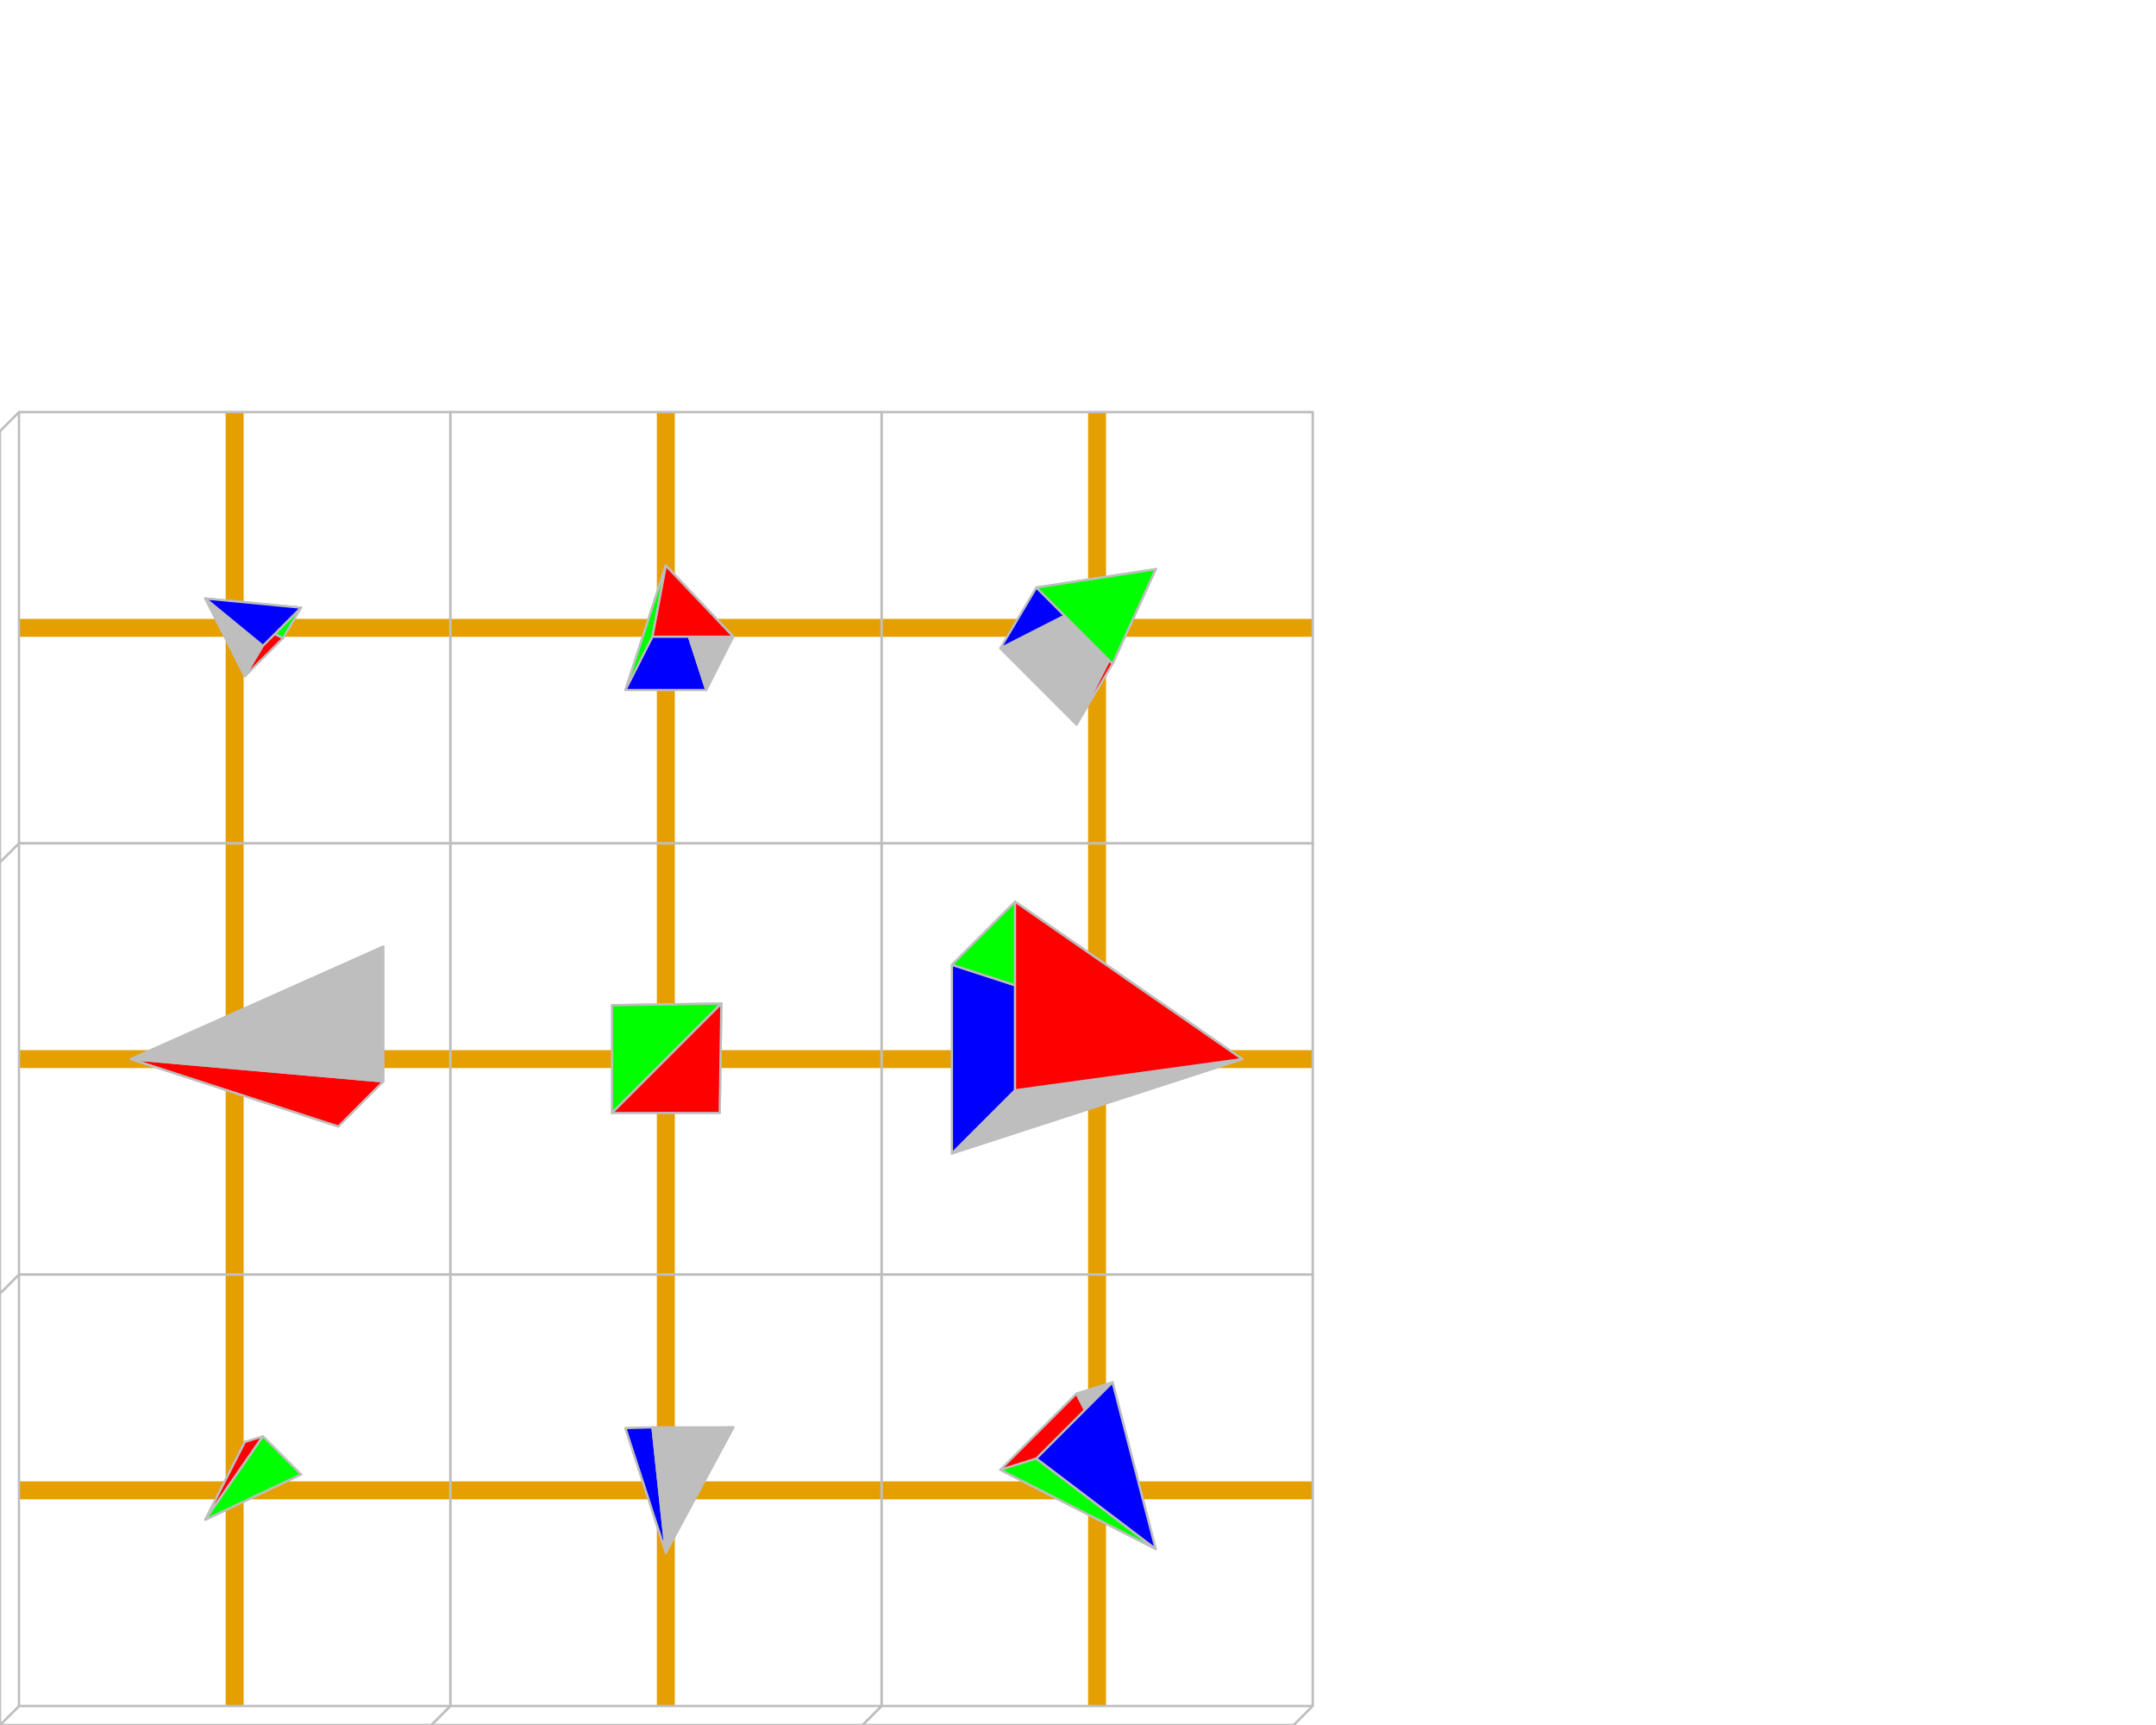
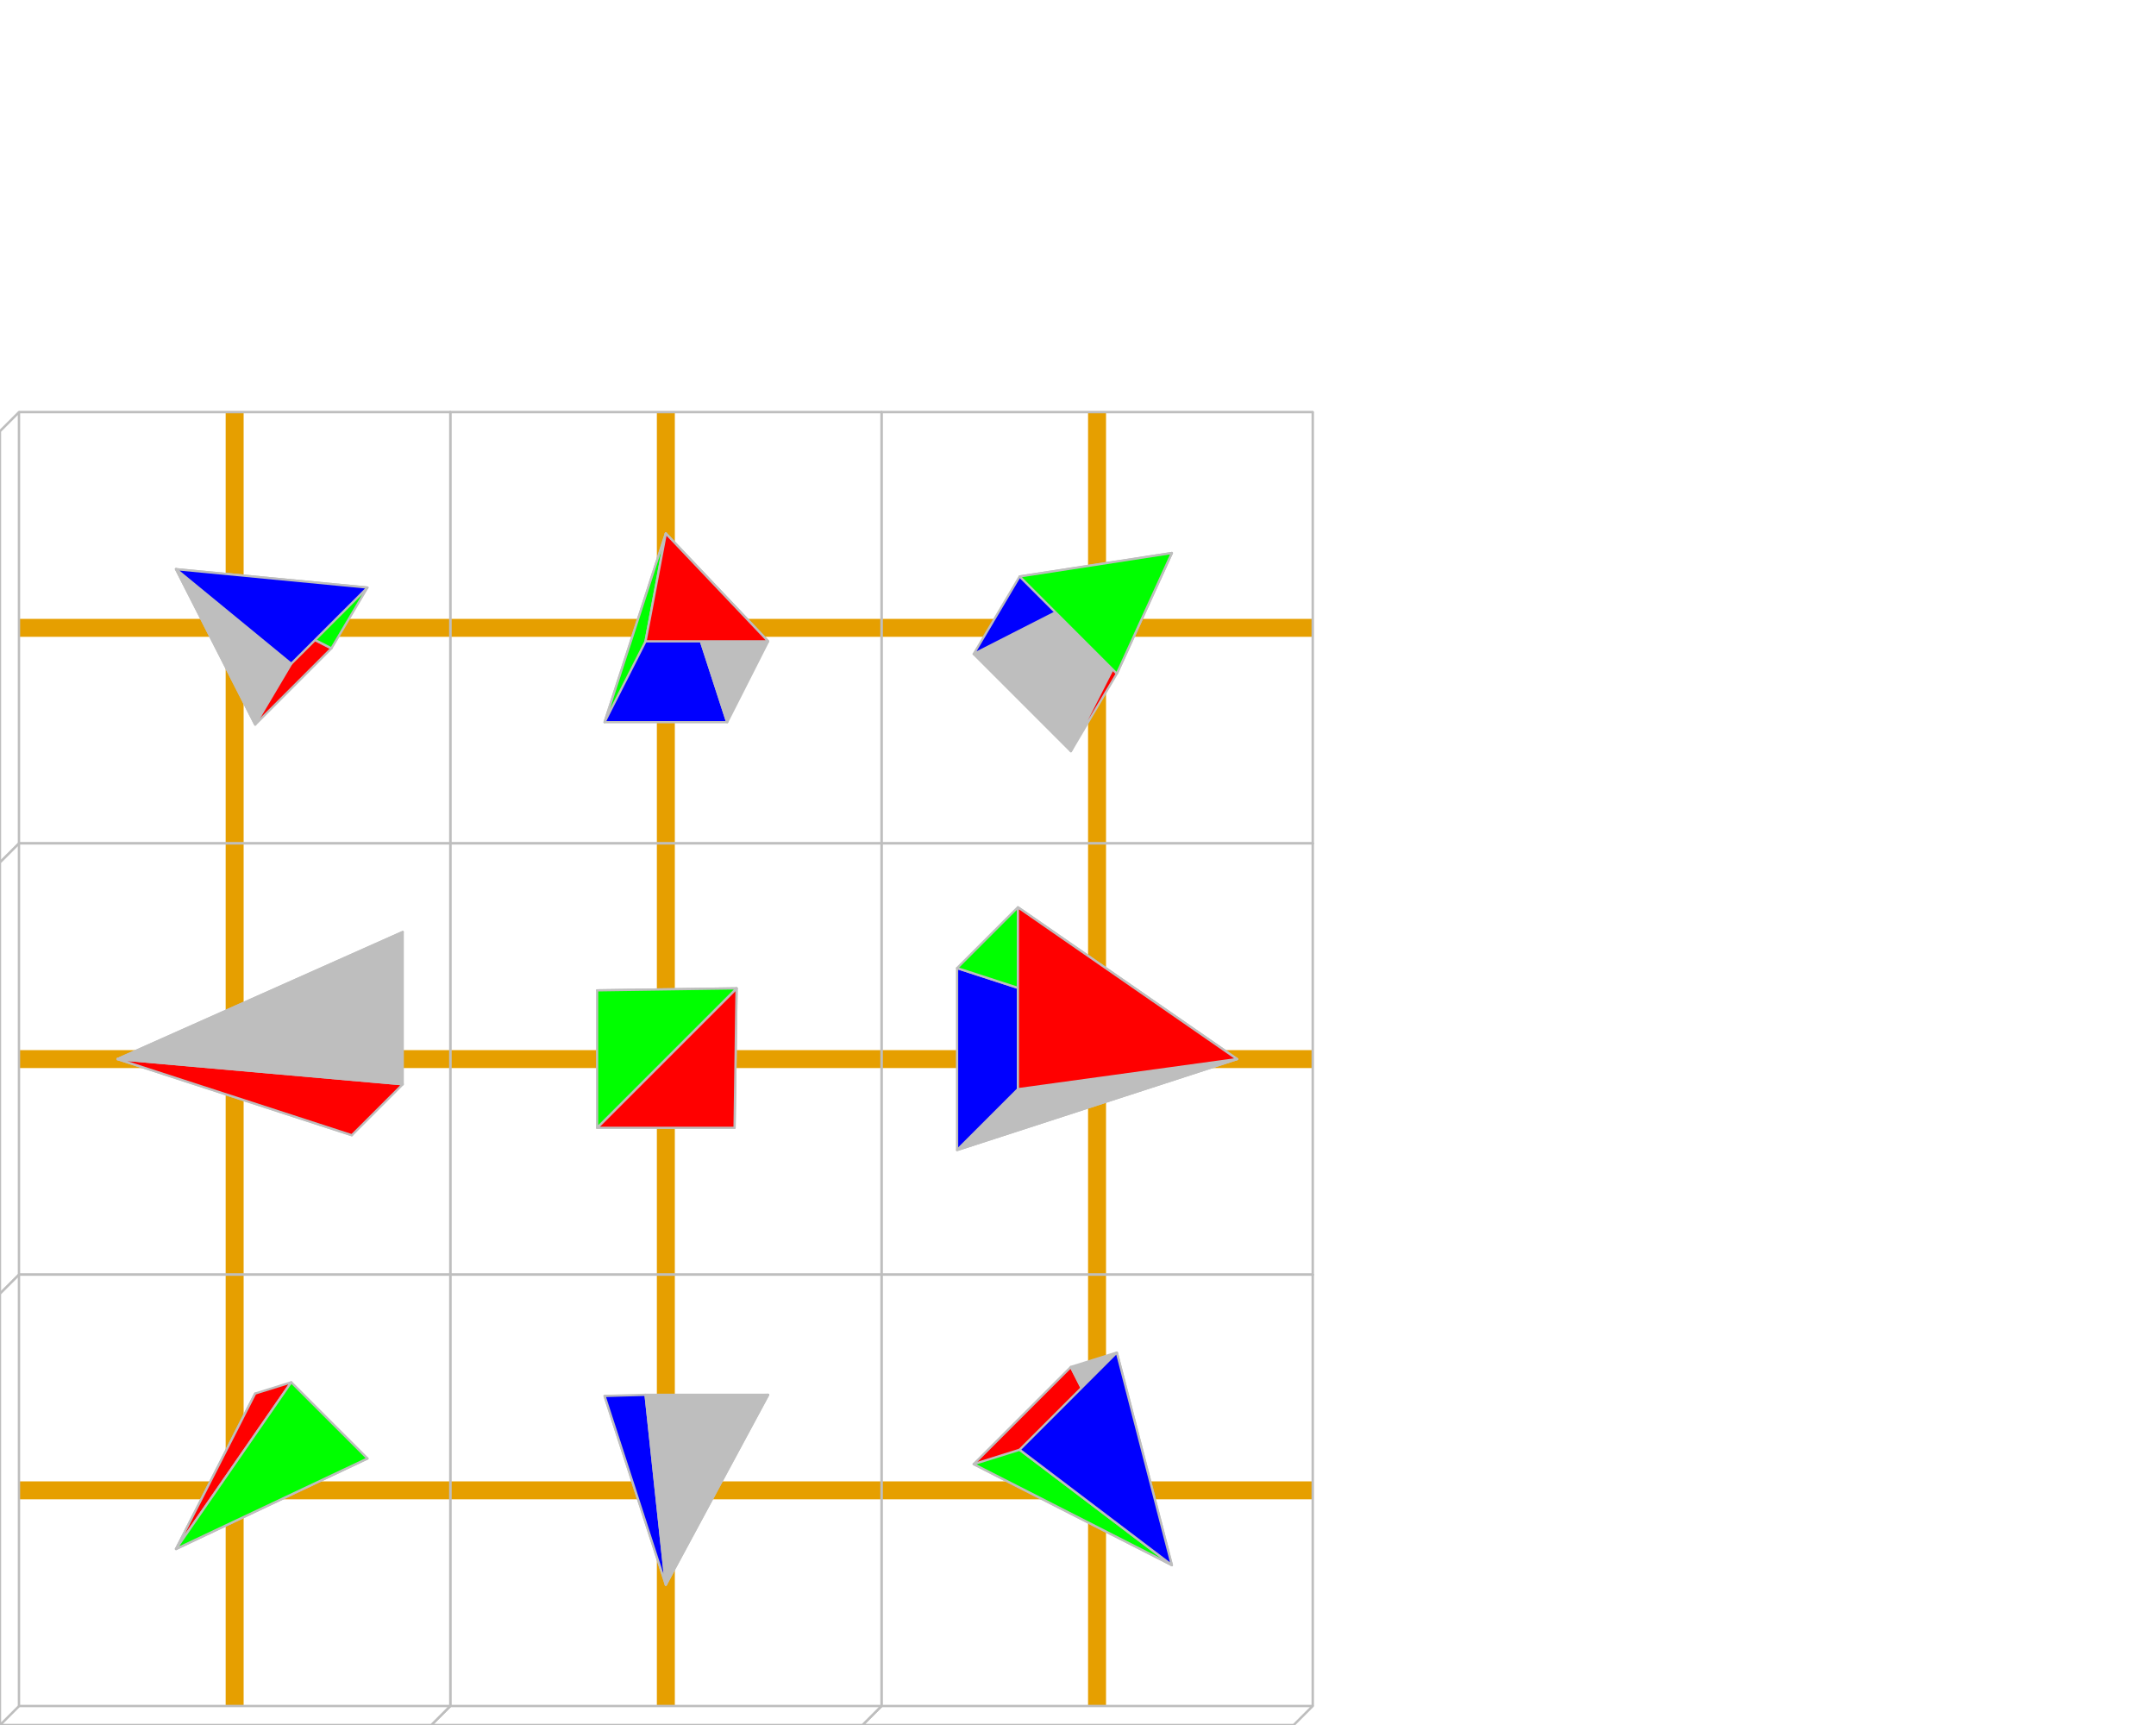
<svg xmlns="http://www.w3.org/2000/svg" viewBox="0 0 720.00 576.00">
  <defs>
    <style type="text/css">
    line, polyline, polygon, path, rect, circle {
      fill: none;
      stroke: #000000;
      stroke-linecap: round;
      stroke-linejoin: round;
      stroke-miterlimit: 10.00;
    }
  </style>
  </defs>
  <rect width="100%" height="100%" style="stroke: none; fill: #FFFFFF;" />
  <polygon points="432.00,144.00 432.00,288.00 288.00,288.00 288.00,144.00 " style="stroke-width: 0.75; stroke: #BEBEBE; fill: #FFFFFF;" />
  <polygon points="432.00,144.00 432.00,288.00 438.36,281.64 438.36,137.64 " style="stroke-width: 0.75; stroke: #BEBEBE; fill: #FFFFFF;" />
  <polygon points="288.00,144.00 432.00,144.00 438.36,137.64 294.36,137.64 " style="stroke-width: 0.75; stroke: #BEBEBE; fill: #FFFFFF;" />
  <polygon points="432.00,288.00 288.00,288.00 294.36,281.64 438.36,281.64 " style="stroke-width: 0.75; stroke: #BEBEBE; fill: #FFFFFF;" />
  <polygon points="288.00,288.00 288.00,144.00 294.36,137.64 294.36,281.64 " style="stroke-width: 0.75; stroke: #BEBEBE; fill: #FFFFFF;" />
  <rect x="294.36" y="137.64" width="144.00" height="144.00" style="stroke-width: 0.75; stroke: none; fill: #FFFFFF;" />
  <polyline points="366.36,281.64 366.36,137.64 " style="stroke-width: 6.00; stroke: #E69F00; stroke-linecap: butt;" />
  <polyline points="294.36,209.64 438.36,209.64 " style="stroke-width: 6.00; stroke: #E69F00; stroke-linecap: butt;" />
  <rect x="294.36" y="137.64" width="144.00" height="144.00" style="stroke-width: 0.75; stroke: #BEBEBE;" />
  <polygon points="288.00,144.00 288.00,288.00 144.00,288.00 144.00,144.00 " style="stroke-width: 0.75; stroke: #BEBEBE; fill: #FFFFFF;" />
  <polygon points="288.00,144.00 288.00,288.00 294.36,281.64 294.36,137.64 " style="stroke-width: 0.75; stroke: #BEBEBE; fill: #FFFFFF;" />
  <polygon points="144.00,144.00 288.00,144.00 294.36,137.64 150.36,137.64 " style="stroke-width: 0.75; stroke: #BEBEBE; fill: #FFFFFF;" />
  <polygon points="288.00,288.00 144.00,288.00 150.36,281.64 294.36,281.64 " style="stroke-width: 0.75; stroke: #BEBEBE; fill: #FFFFFF;" />
  <polygon points="144.00,288.00 144.00,144.00 150.36,137.64 150.36,281.64 " style="stroke-width: 0.75; stroke: #BEBEBE; fill: #FFFFFF;" />
  <rect x="150.36" y="137.64" width="144.00" height="144.00" style="stroke-width: 0.75; stroke: none; fill: #FFFFFF;" />
  <polyline points="222.36,281.64 222.36,137.64 " style="stroke-width: 6.00; stroke: #E69F00; stroke-linecap: butt;" />
  <polyline points="150.36,209.64 294.36,209.64 " style="stroke-width: 6.00; stroke: #E69F00; stroke-linecap: butt;" />
  <rect x="150.36" y="137.64" width="144.00" height="144.00" style="stroke-width: 0.75; stroke: #BEBEBE;" />
  <polygon points="144.00,144.00 144.00,288.00 0.00,288.00 0.00,144.00 " style="stroke-width: 0.75; stroke: #BEBEBE; fill: #FFFFFF;" />
  <polygon points="144.00,144.00 144.00,288.00 150.36,281.64 150.36,137.64 " style="stroke-width: 0.75; stroke: #BEBEBE; fill: #FFFFFF;" />
  <polygon points="0.00,144.00 144.00,144.00 150.36,137.64 6.36,137.64 0.00,144.00 " style="stroke-width: 0.75; stroke: #BEBEBE; fill: #FFFFFF;" />
  <polygon points="144.00,288.00 0.00,288.00 0.00,288.00 6.36,281.64 150.36,281.64 " style="stroke-width: 0.75; stroke: #BEBEBE; fill: #FFFFFF;" />
  <polygon points="0.00,144.00 6.36,137.64 6.36,281.64 0.00,288.00 " style="stroke-width: 0.75; stroke: #BEBEBE; fill: #FFFFFF;" />
  <rect x="6.36" y="137.64" width="144.00" height="144.00" style="stroke-width: 0.75; stroke: none; fill: #FFFFFF;" />
  <polyline points="78.36,281.64 78.36,137.64 " style="stroke-width: 6.00; stroke: #E69F00; stroke-linecap: butt;" />
  <polyline points="6.36,209.64 150.36,209.64 " style="stroke-width: 6.00; stroke: #E69F00; stroke-linecap: butt;" />
  <rect x="6.36" y="137.64" width="144.00" height="144.00" style="stroke-width: 0.75; stroke: #BEBEBE;" />
  <polygon points="432.00,288.00 432.00,432.00 288.00,432.00 288.00,288.00 " style="stroke-width: 0.75; stroke: #BEBEBE; fill: #FFFFFF;" />
  <polygon points="432.00,288.00 432.00,432.00 438.36,425.64 438.36,281.64 " style="stroke-width: 0.75; stroke: #BEBEBE; fill: #FFFFFF;" />
  <polygon points="288.00,288.00 432.00,288.00 438.36,281.64 294.36,281.64 " style="stroke-width: 0.75; stroke: #BEBEBE; fill: #FFFFFF;" />
  <polygon points="432.00,432.00 288.00,432.00 294.36,425.64 438.36,425.64 " style="stroke-width: 0.75; stroke: #BEBEBE; fill: #FFFFFF;" />
  <polygon points="288.00,432.00 288.00,288.00 294.36,281.64 294.36,425.64 " style="stroke-width: 0.75; stroke: #BEBEBE; fill: #FFFFFF;" />
  <rect x="294.36" y="281.64" width="144.00" height="144.00" style="stroke-width: 0.75; stroke: none; fill: #FFFFFF;" />
  <polyline points="366.36,425.64 366.36,281.64 " style="stroke-width: 6.00; stroke: #E69F00; stroke-linecap: butt;" />
  <polyline points="294.36,353.64 438.36,353.64 " style="stroke-width: 6.00; stroke: #E69F00; stroke-linecap: butt;" />
  <rect x="294.36" y="281.64" width="144.00" height="144.00" style="stroke-width: 0.75; stroke: #BEBEBE;" />
  <polygon points="288.00,288.00 288.00,432.00 144.00,432.00 144.00,288.00 " style="stroke-width: 0.75; stroke: #BEBEBE; fill: #FFFFFF;" />
  <polygon points="288.00,288.00 288.00,432.00 294.36,425.64 294.36,281.64 " style="stroke-width: 0.75; stroke: #BEBEBE; fill: #FFFFFF;" />
  <polygon points="144.00,288.00 288.00,288.00 294.36,281.64 150.36,281.64 " style="stroke-width: 0.75; stroke: #BEBEBE; fill: #FFFFFF;" />
  <polygon points="288.00,432.00 144.00,432.00 150.36,425.64 294.36,425.64 " style="stroke-width: 0.75; stroke: #BEBEBE; fill: #FFFFFF;" />
  <polygon points="144.00,432.00 144.00,288.00 150.36,281.64 150.36,425.64 " style="stroke-width: 0.75; stroke: #BEBEBE; fill: #FFFFFF;" />
  <rect x="150.36" y="281.64" width="144.00" height="144.00" style="stroke-width: 0.75; stroke: none; fill: #FFFFFF;" />
  <polyline points="222.36,425.64 222.36,281.64 " style="stroke-width: 6.00; stroke: #E69F00; stroke-linecap: butt;" />
  <polyline points="150.36,353.64 294.36,353.64 " style="stroke-width: 6.00; stroke: #E69F00; stroke-linecap: butt;" />
  <rect x="150.36" y="281.64" width="144.00" height="144.00" style="stroke-width: 0.75; stroke: #BEBEBE;" />
  <polygon points="144.00,288.00 144.00,432.00 0.00,432.00 0.00,288.00 " style="stroke-width: 0.75; stroke: #BEBEBE; fill: #FFFFFF;" />
  <polygon points="144.00,288.00 144.00,432.00 150.36,425.64 150.36,281.64 " style="stroke-width: 0.75; stroke: #BEBEBE; fill: #FFFFFF;" />
  <polygon points="0.00,288.00 144.00,288.00 150.36,281.64 6.36,281.64 0.00,288.00 " style="stroke-width: 0.75; stroke: #BEBEBE; fill: #FFFFFF;" />
  <polygon points="144.00,432.00 0.00,432.00 0.00,432.00 6.36,425.64 150.36,425.64 " style="stroke-width: 0.75; stroke: #BEBEBE; fill: #FFFFFF;" />
  <polygon points="0.00,288.00 6.36,281.64 6.36,425.64 0.00,432.00 " style="stroke-width: 0.75; stroke: #BEBEBE; fill: #FFFFFF;" />
  <rect x="6.36" y="281.64" width="144.00" height="144.00" style="stroke-width: 0.75; stroke: none; fill: #FFFFFF;" />
  <polyline points="78.36,425.64 78.36,281.64 " style="stroke-width: 6.00; stroke: #E69F00; stroke-linecap: butt;" />
  <polyline points="6.36,353.64 150.36,353.64 " style="stroke-width: 6.00; stroke: #E69F00; stroke-linecap: butt;" />
  <rect x="6.36" y="281.64" width="144.00" height="144.00" style="stroke-width: 0.75; stroke: #BEBEBE;" />
  <polygon points="432.00,432.00 432.00,576.00 288.00,576.00 288.00,432.00 " style="stroke-width: 0.75; stroke: #BEBEBE; fill: #FFFFFF;" />
  <polygon points="432.00,432.00 432.00,576.00 438.36,569.64 438.36,425.64 " style="stroke-width: 0.75; stroke: #BEBEBE; fill: #FFFFFF;" />
  <polygon points="288.00,432.00 432.00,432.00 438.36,425.64 294.36,425.64 " style="stroke-width: 0.75; stroke: #BEBEBE; fill: #FFFFFF;" />
  <polygon points="432.00,576.00 288.00,576.00 294.36,569.64 438.36,569.64 " style="stroke-width: 0.75; stroke: #BEBEBE; fill: #FFFFFF;" />
  <polygon points="288.00,576.00 288.00,432.00 294.36,425.64 294.36,569.64 " style="stroke-width: 0.75; stroke: #BEBEBE; fill: #FFFFFF;" />
  <rect x="294.36" y="425.64" width="144.00" height="144.00" style="stroke-width: 0.75; stroke: none; fill: #FFFFFF;" />
  <polyline points="366.36,569.64 366.36,425.64 " style="stroke-width: 6.00; stroke: #E69F00; stroke-linecap: butt;" />
  <polyline points="294.36,497.64 438.36,497.64 " style="stroke-width: 6.00; stroke: #E69F00; stroke-linecap: butt;" />
  <rect x="294.36" y="425.64" width="144.00" height="144.00" style="stroke-width: 0.75; stroke: #BEBEBE;" />
  <polygon points="288.00,432.00 288.00,576.00 144.00,576.00 144.00,432.00 " style="stroke-width: 0.75; stroke: #BEBEBE; fill: #FFFFFF;" />
  <polygon points="288.00,432.00 288.00,576.00 294.36,569.64 294.36,425.64 " style="stroke-width: 0.75; stroke: #BEBEBE; fill: #FFFFFF;" />
  <polygon points="144.00,432.00 288.00,432.00 294.36,425.64 150.36,425.64 " style="stroke-width: 0.75; stroke: #BEBEBE; fill: #FFFFFF;" />
  <polygon points="288.00,576.00 144.00,576.00 150.36,569.64 294.36,569.64 " style="stroke-width: 0.75; stroke: #BEBEBE; fill: #FFFFFF;" />
  <polygon points="144.00,576.00 144.00,432.00 150.36,425.64 150.36,569.64 " style="stroke-width: 0.75; stroke: #BEBEBE; fill: #FFFFFF;" />
  <rect x="150.36" y="425.64" width="144.00" height="144.00" style="stroke-width: 0.75; stroke: none; fill: #FFFFFF;" />
  <polyline points="222.36,569.64 222.36,425.64 " style="stroke-width: 6.00; stroke: #E69F00; stroke-linecap: butt;" />
  <polyline points="150.36,497.64 294.36,497.64 " style="stroke-width: 6.00; stroke: #E69F00; stroke-linecap: butt;" />
  <rect x="150.36" y="425.64" width="144.00" height="144.00" style="stroke-width: 0.75; stroke: #BEBEBE;" />
  <polygon points="144.00,432.00 144.00,576.00 0.00,576.00 0.00,432.00 " style="stroke-width: 0.75; stroke: #BEBEBE; fill: #FFFFFF;" />
  <polygon points="144.00,432.00 144.00,576.00 150.36,569.64 150.36,425.64 " style="stroke-width: 0.75; stroke: #BEBEBE; fill: #FFFFFF;" />
  <polygon points="0.00,432.00 144.00,432.00 150.36,425.64 6.36,425.64 0.00,432.00 " style="stroke-width: 0.75; stroke: #BEBEBE; fill: #FFFFFF;" />
  <polygon points="144.00,576.00 0.00,576.00 0.00,576.00 6.36,569.64 150.36,569.64 " style="stroke-width: 0.75; stroke: #BEBEBE; fill: #FFFFFF;" />
  <polygon points="0.00,432.00 6.36,425.64 6.36,569.64 0.00,576.00 " style="stroke-width: 0.75; stroke: #BEBEBE; fill: #FFFFFF;" />
  <rect x="6.36" y="425.64" width="144.00" height="144.00" style="stroke-width: 0.75; stroke: none; fill: #FFFFFF;" />
  <polyline points="78.36,569.64 78.36,425.64 " style="stroke-width: 6.00; stroke: #E69F00; stroke-linecap: butt;" />
  <polyline points="6.36,497.64 150.36,497.64 " style="stroke-width: 6.00; stroke: #E69F00; stroke-linecap: butt;" />
  <rect x="6.36" y="425.64" width="144.00" height="144.00" style="stroke-width: 0.75; stroke: #BEBEBE;" />
-   <polygon points="68.57,199.84 81.79,225.79 94.52,213.07 " style="stroke-width: 0.75; stroke: #BEBEBE; fill: #FF0000;" />
-   <polygon points="94.52,213.07 68.57,199.84 100.54,202.91 " style="stroke-width: 0.75; stroke: #BEBEBE; fill: #00FF00;" />
-   <polygon points="68.57,199.84 81.79,225.79 87.81,215.64 " style="stroke-width: 0.75; stroke: #BEBEBE; fill: #BEBEBE;" />
-   <polygon points="68.57,199.84 87.81,215.64 100.54,202.91 " style="stroke-width: 0.75; stroke: #BEBEBE; fill: #0000FF;" />
-   <polygon points="68.57,507.43 94.52,494.21 81.79,481.48 " style="stroke-width: 0.75; stroke: #BEBEBE; fill: #BEBEBE;" />
-   <polygon points="68.57,507.43 94.52,494.21 100.54,492.32 " style="stroke-width: 0.75; stroke: #BEBEBE; fill: #0000FF;" />
-   <polygon points="81.79,481.48 68.57,507.43 87.81,479.60 " style="stroke-width: 0.75; stroke: #BEBEBE; fill: #FF0000;" />
-   <polygon points="68.57,507.43 100.54,492.32 87.81,479.60 " style="stroke-width: 0.75; stroke: #BEBEBE; fill: #00FF00;" />
-   <polygon points="222.36,188.86 208.86,230.41 235.86,230.41 " style="stroke-width: 0.75; stroke: #BEBEBE; fill: #0000FF;" />
-   <polygon points="235.86,230.41 222.36,188.86 244.89,212.61 " style="stroke-width: 0.75; stroke: #BEBEBE; fill: #BEBEBE;" />
-   <polygon points="222.36,188.86 208.86,230.41 217.89,212.61 " style="stroke-width: 0.75; stroke: #BEBEBE; fill: #00FF00;" />
-   <polygon points="222.36,188.86 217.89,212.61 244.89,212.61 " style="stroke-width: 0.75; stroke: #BEBEBE; fill: #FF0000;" />
-   <polygon points="222.36,518.41 235.86,476.86 208.86,476.86 " style="stroke-width: 0.75; stroke: #BEBEBE; fill: #00FF00;" />
-   <polygon points="222.36,518.41 235.86,476.86 244.89,476.61 " style="stroke-width: 0.75; stroke: #BEBEBE; fill: #FF0000;" />
-   <polygon points="208.86,476.86 222.36,518.41 217.89,476.61 " style="stroke-width: 0.75; stroke: #BEBEBE; fill: #0000FF;" />
-   <polygon points="222.36,518.41 244.89,476.61 217.89,476.61 " style="stroke-width: 0.75; stroke: #BEBEBE; fill: #BEBEBE;" />
-   <polygon points="385.95,190.05 334.05,216.49 359.51,241.95 " style="stroke-width: 0.75; stroke: #BEBEBE; fill: #BEBEBE;" />
-   <polygon points="385.95,190.05 334.05,216.49 346.09,196.19 " style="stroke-width: 0.75; stroke: #BEBEBE; fill: #0000FF;" />
-   <polygon points="359.51,241.95 385.95,190.05 371.54,221.64 " style="stroke-width: 0.75; stroke: #BEBEBE; fill: #FF0000;" />
-   <polygon points="385.95,190.05 346.09,196.19 371.54,221.64 " style="stroke-width: 0.75; stroke: #BEBEBE; fill: #00FF00;" />
-   <polygon points="385.95,517.22 359.51,465.32 334.05,490.78 " style="stroke-width: 0.75; stroke: #BEBEBE; fill: #FF0000;" />
-   <polygon points="385.95,517.22 359.51,465.32 371.54,461.56 " style="stroke-width: 0.75; stroke: #BEBEBE; fill: #BEBEBE;" />
-   <polygon points="334.05,490.78 385.95,517.22 346.09,487.01 " style="stroke-width: 0.75; stroke: #BEBEBE; fill: #00FF00;" />
-   <polygon points="385.95,517.22 371.54,461.56 346.09,487.01 " style="stroke-width: 0.75; stroke: #BEBEBE; fill: #0000FF;" />
-   <polygon points="43.74,353.64 112.99,376.14 112.99,331.14 " style="stroke-width: 0.75; stroke: #BEBEBE; fill: #00FF00;" />
-   <polygon points="112.99,331.14 43.74,353.64 128.03,316.09 " style="stroke-width: 0.75; stroke: #BEBEBE; fill: #0000FF;" />
-   <polygon points="43.74,353.64 112.99,376.14 128.03,361.09 " style="stroke-width: 0.75; stroke: #BEBEBE; fill: #FF0000;" />
-   <polygon points="43.74,353.64 128.03,361.09 128.03,316.09 " style="stroke-width: 0.75; stroke: #BEBEBE; fill: #BEBEBE;" />
-   <polygon points="240.36,371.64 240.36,335.64 240.89,335.11 " style="stroke-width: 0.75; stroke: #BEBEBE; fill: #BEBEBE;" />
-   <polygon points="240.36,335.64 204.36,335.64 240.89,335.11 " style="stroke-width: 0.75; stroke: #BEBEBE; fill: #0000FF;" />
-   <polygon points="204.36,335.64 204.36,371.64 240.89,335.11 " style="stroke-width: 0.75; stroke: #BEBEBE; fill: #00FF00;" />
-   <polygon points="204.36,371.64 240.36,371.64 240.89,335.11 " style="stroke-width: 0.75; stroke: #BEBEBE; fill: #FF0000;" />
-   <polygon points="414.84,353.64 317.89,322.14 317.89,385.14 " style="stroke-width: 0.75; stroke: #BEBEBE; fill: #0000FF;" />
-   <polygon points="414.84,353.64 317.89,322.14 338.96,301.07 " style="stroke-width: 0.75; stroke: #BEBEBE; fill: #00FF00;" />
-   <polygon points="317.89,385.14 414.84,353.64 338.96,364.07 " style="stroke-width: 0.75; stroke: #BEBEBE; fill: #BEBEBE;" />
-   <polygon points="414.84,353.64 338.96,301.07 338.96,364.07 " style="stroke-width: 0.75; stroke: #BEBEBE; fill: #FF0000;" />
+   <polygon points="58.78,190.05 85.22,241.95 110.68,216.49 " style="stroke-width: 0.75; stroke: #BEBEBE; fill: #FF0000;" />
+   <polygon points="110.68,216.49 58.78,190.05 122.72,196.19 " style="stroke-width: 0.75; stroke: #BEBEBE; fill: #00FF00;" />
+   <polygon points="58.78,190.05 85.22,241.95 97.26,221.64 " style="stroke-width: 0.75; stroke: #BEBEBE; fill: #BEBEBE;" />
+   <polygon points="58.78,190.05 97.26,221.64 122.72,196.19 " style="stroke-width: 0.75; stroke: #BEBEBE; fill: #0000FF;" />
+   <polygon points="58.78,517.22 110.68,490.78 85.22,465.32 " style="stroke-width: 0.75; stroke: #BEBEBE; fill: #BEBEBE;" />
+   <polygon points="58.78,517.22 110.68,490.78 122.72,487.01 " style="stroke-width: 0.75; stroke: #BEBEBE; fill: #0000FF;" />
+   <polygon points="85.22,465.32 58.78,517.22 97.26,461.56 " style="stroke-width: 0.75; stroke: #BEBEBE; fill: #FF0000;" />
+   <polygon points="58.78,517.22 122.72,487.01 97.26,461.56 " style="stroke-width: 0.75; stroke: #BEBEBE; fill: #00FF00;" />
+   <polygon points="222.36,178.13 201.89,241.14 242.84,241.14 " style="stroke-width: 0.75; stroke: #BEBEBE; fill: #0000FF;" />
+   <polygon points="242.84,241.14 222.36,178.13 256.53,214.15 " style="stroke-width: 0.75; stroke: #BEBEBE; fill: #BEBEBE;" />
+   <polygon points="222.36,178.13 201.89,241.14 215.58,214.15 " style="stroke-width: 0.75; stroke: #BEBEBE; fill: #00FF00;" />
+   <polygon points="222.36,178.13 215.58,214.15 256.53,214.15 " style="stroke-width: 0.75; stroke: #BEBEBE; fill: #FF0000;" />
+   <polygon points="222.36,529.14 242.84,466.13 201.89,466.13 " style="stroke-width: 0.75; stroke: #BEBEBE; fill: #00FF00;" />
+   <polygon points="222.36,529.14 242.84,466.13 256.53,465.74 " style="stroke-width: 0.75; stroke: #BEBEBE; fill: #FF0000;" />
+   <polygon points="201.89,466.13 222.36,529.14 215.58,465.74 " style="stroke-width: 0.75; stroke: #BEBEBE; fill: #0000FF;" />
+   <polygon points="222.36,529.14 256.53,465.74 215.58,465.74 " style="stroke-width: 0.75; stroke: #BEBEBE; fill: #BEBEBE;" />
+   <polygon points="391.34,184.66 325.16,218.38 357.62,250.84 " style="stroke-width: 0.75; stroke: #BEBEBE; fill: #BEBEBE;" />
+   <polygon points="357.62,250.84 391.34,184.66 372.97,224.94 " style="stroke-width: 0.75; stroke: #BEBEBE; fill: #FF0000;" />
+   <polygon points="391.34,184.66 325.16,218.38 340.51,192.49 " style="stroke-width: 0.75; stroke: #BEBEBE; fill: #0000FF;" />
+   <polygon points="391.34,184.66 340.51,192.49 372.97,224.94 " style="stroke-width: 0.75; stroke: #BEBEBE; fill: #00FF00;" />
+   <polygon points="391.34,522.61 357.62,456.44 325.16,488.89 " style="stroke-width: 0.75; stroke: #BEBEBE; fill: #FF0000;" />
+   <polygon points="391.34,522.61 357.62,456.44 372.97,451.63 " style="stroke-width: 0.75; stroke: #BEBEBE; fill: #BEBEBE;" />
+   <polygon points="325.16,488.89 391.34,522.61 340.51,484.09 " style="stroke-width: 0.75; stroke: #BEBEBE; fill: #00FF00;" />
+   <polygon points="391.34,522.61 372.97,451.63 340.51,484.09 " style="stroke-width: 0.75; stroke: #BEBEBE; fill: #0000FF;" />
+   <polygon points="39.24,353.64 117.49,379.06 117.49,328.21 " style="stroke-width: 0.75; stroke: #BEBEBE; fill: #00FF00;" />
+   <polygon points="117.49,328.21 39.24,353.64 134.49,311.21 " style="stroke-width: 0.75; stroke: #BEBEBE; fill: #0000FF;" />
+   <polygon points="39.24,353.64 117.49,379.06 134.49,362.06 " style="stroke-width: 0.75; stroke: #BEBEBE; fill: #FF0000;" />
+   <polygon points="39.24,353.64 134.49,362.06 134.49,311.21 " style="stroke-width: 0.75; stroke: #BEBEBE; fill: #BEBEBE;" />
+   <polygon points="413.11,353.64 319.62,323.26 319.62,384.01 " style="stroke-width: 0.75; stroke: #BEBEBE; fill: #0000FF;" />
+   <polygon points="413.11,353.64 319.62,323.26 339.93,302.95 " style="stroke-width: 0.75; stroke: #BEBEBE; fill: #00FF00;" />
+   <polygon points="319.62,384.01 413.11,353.64 339.93,363.70 " style="stroke-width: 0.75; stroke: #BEBEBE; fill: #BEBEBE;" />
+   <polygon points="413.11,353.64 339.93,302.95 339.93,363.70 " style="stroke-width: 0.75; stroke: #BEBEBE; fill: #FF0000;" />
+   <polygon points="245.31,376.59 245.31,330.69 245.98,330.02 " style="stroke-width: 0.75; stroke: #BEBEBE; fill: #BEBEBE;" />
+   <polygon points="245.31,330.69 199.41,330.69 245.98,330.02 " style="stroke-width: 0.75; stroke: #BEBEBE; fill: #0000FF;" />
+   <polygon points="199.41,376.59 245.31,376.59 245.98,330.02 " style="stroke-width: 0.75; stroke: #BEBEBE; fill: #FF0000;" />
+   <polygon points="199.41,330.69 199.41,376.59 245.98,330.02 " style="stroke-width: 0.75; stroke: #BEBEBE; fill: #00FF00;" />
</svg>
